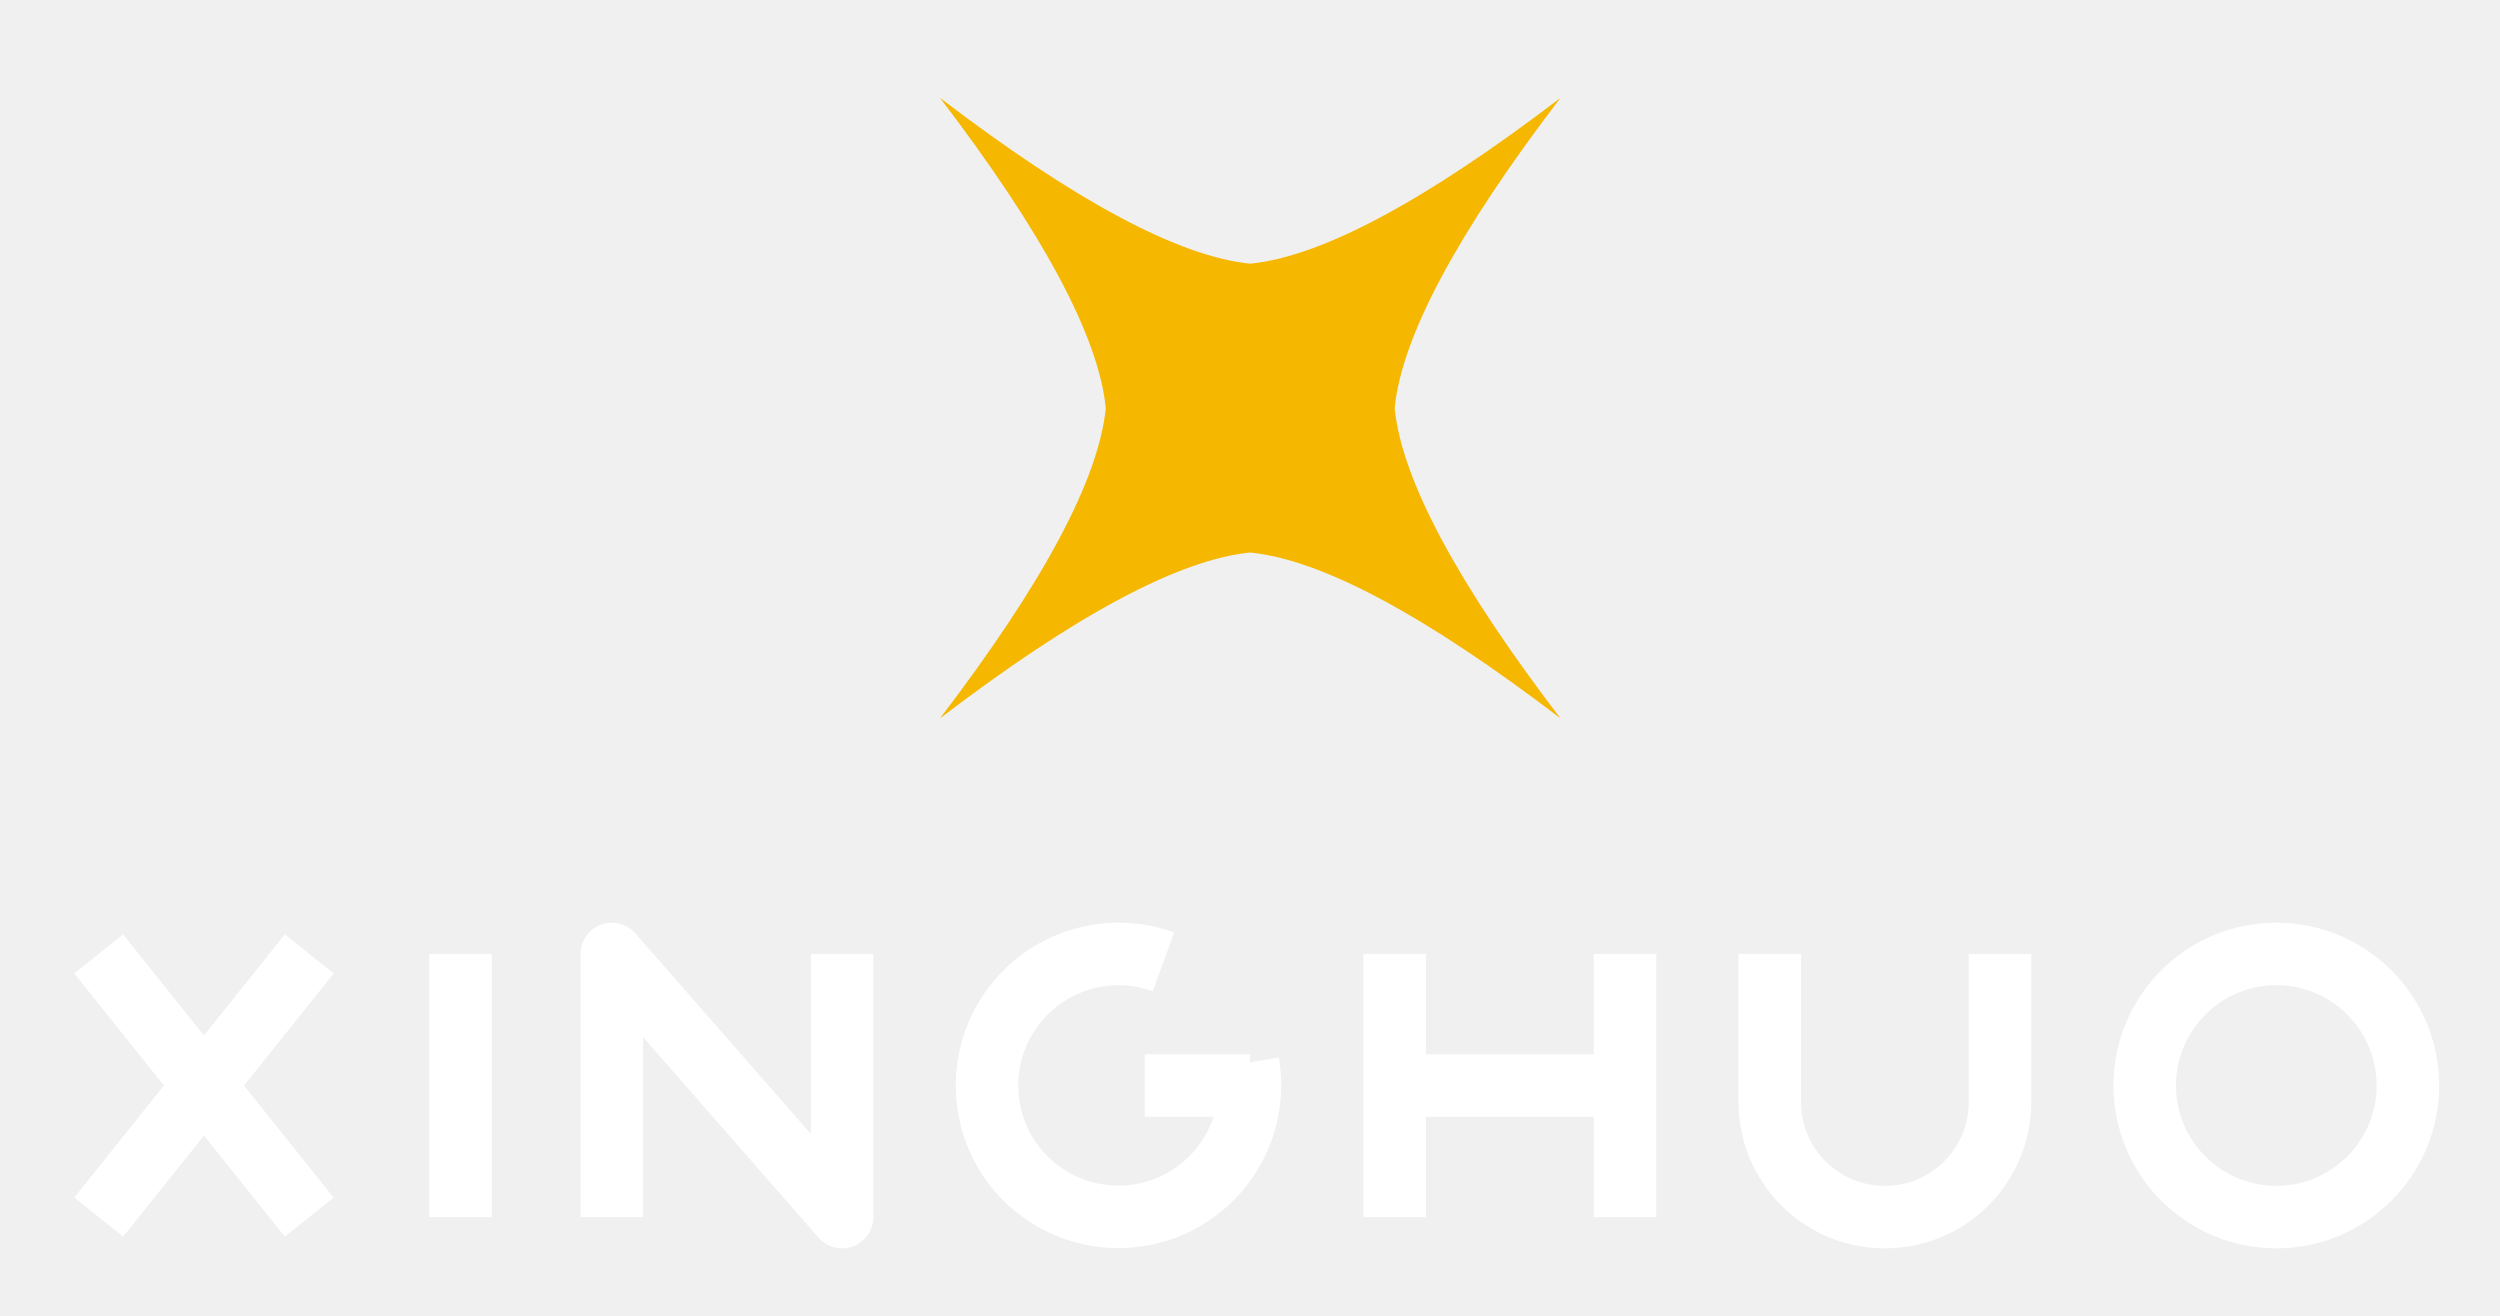
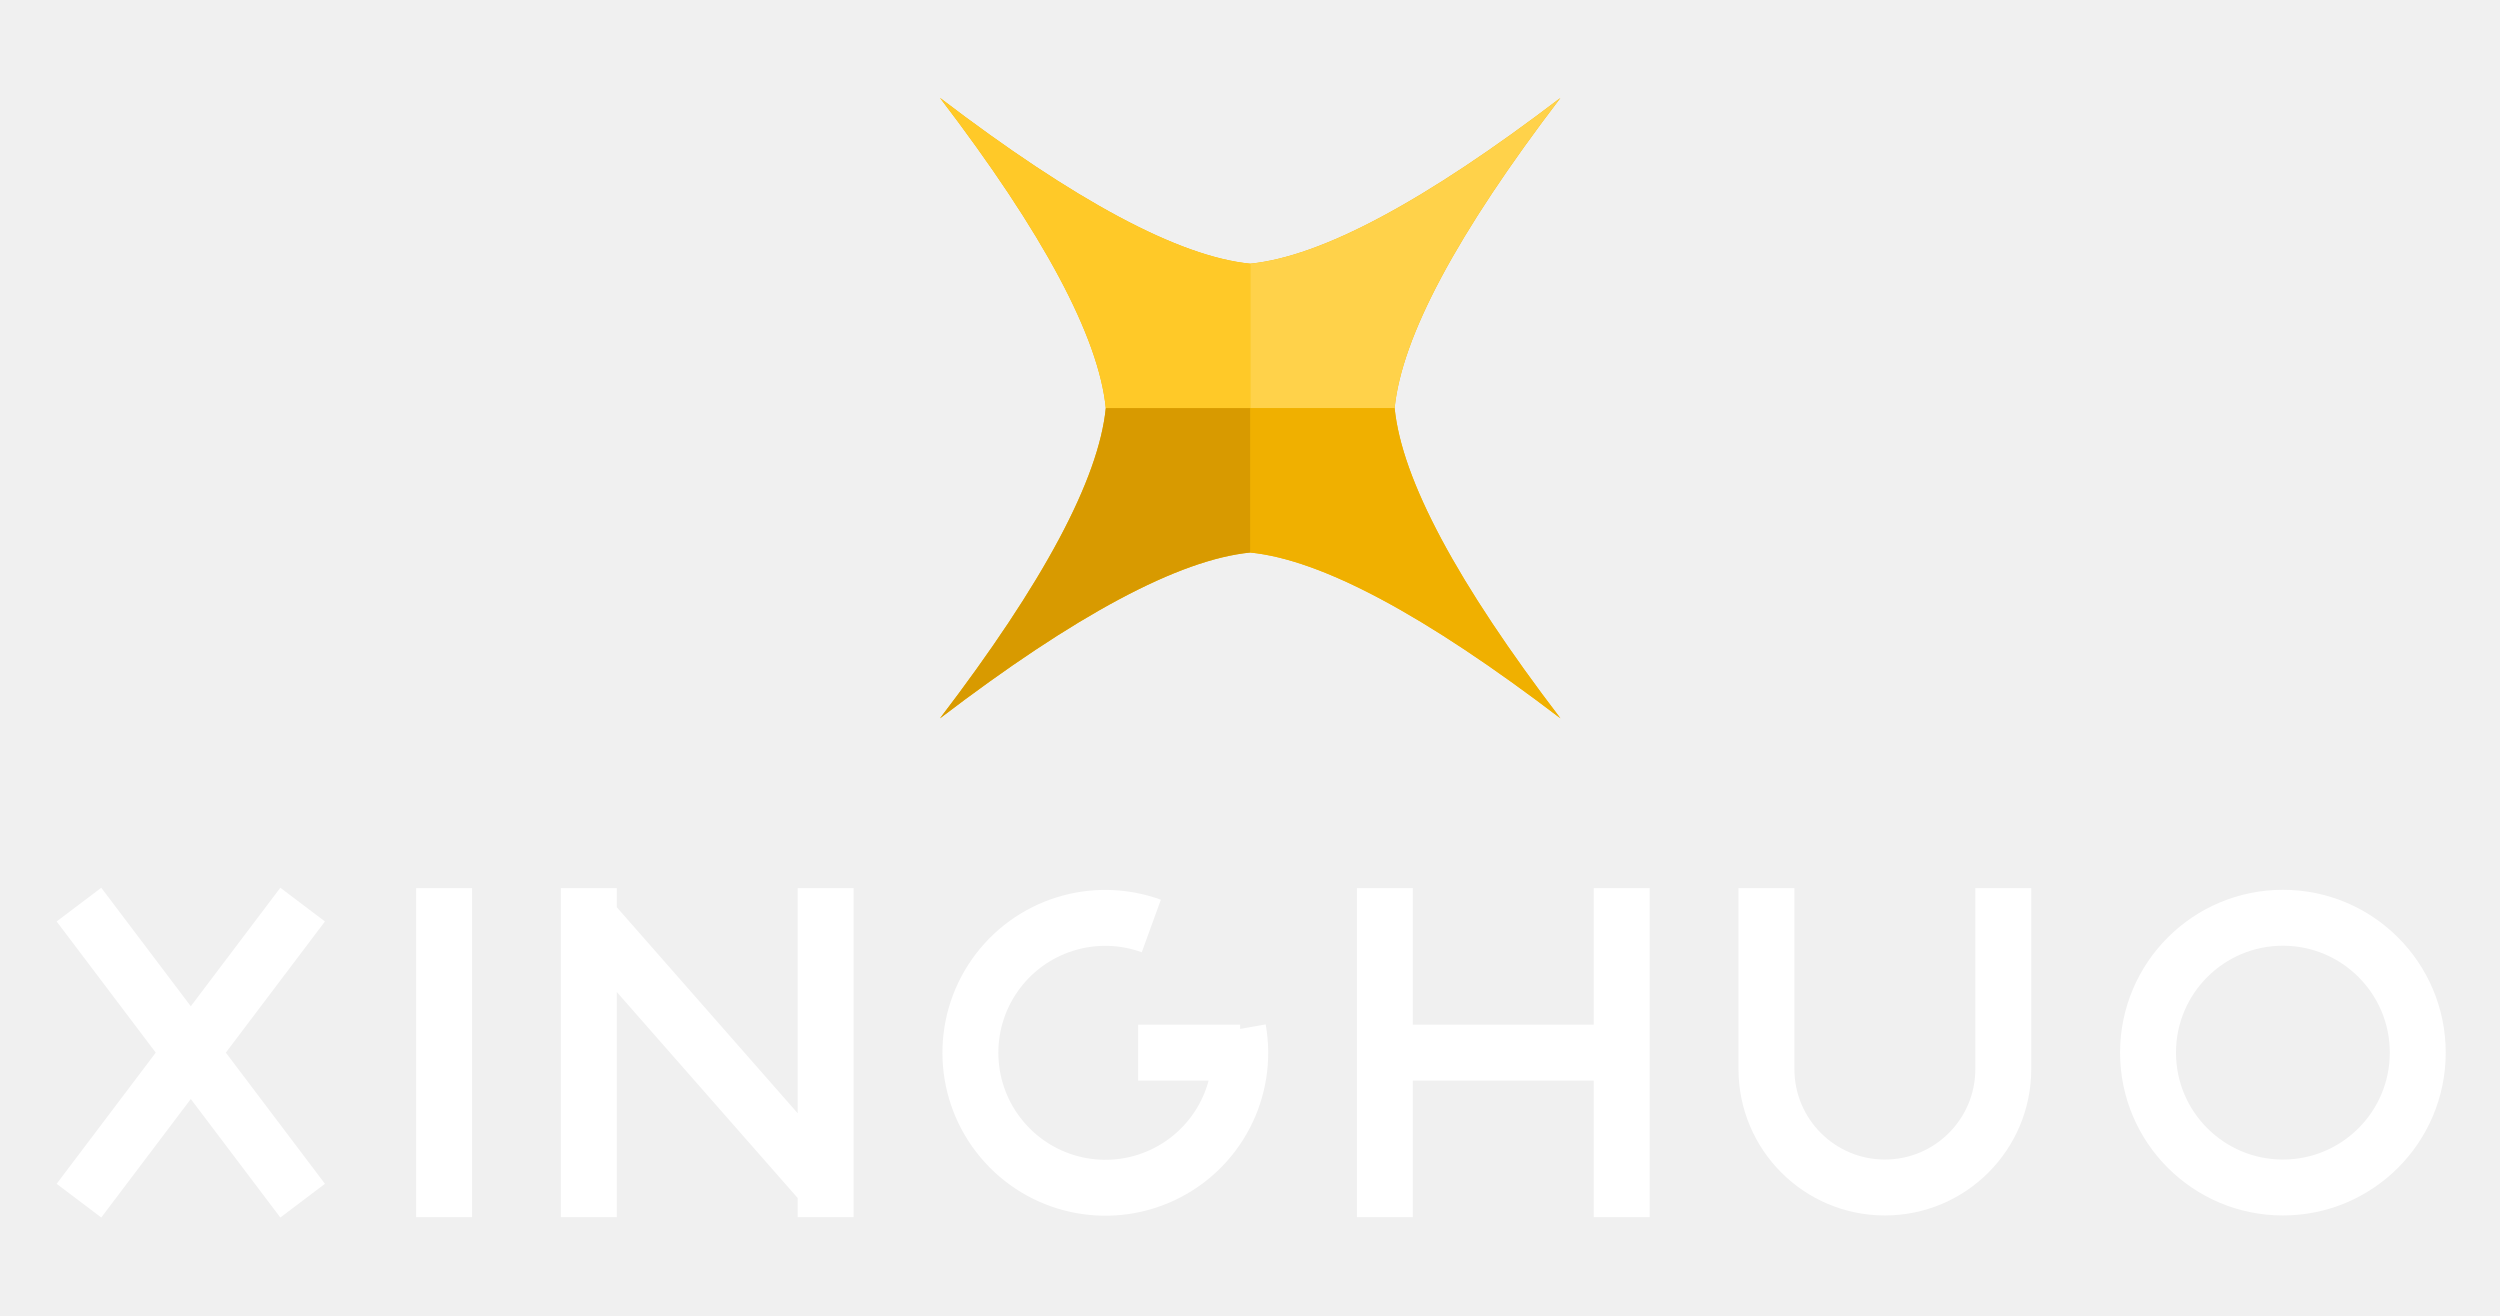
<svg xmlns="http://www.w3.org/2000/svg" viewBox="0 0 760 400" width="760" height="400" role="img" aria-labelledby="title">
-   <path fill="#F5B700" d="M244 12 Q186 88 182 128 Q186 168 244 244 Q168 186 128 182 Q88 186 12 244 Q70 168 74 128 Q70 88 12 12 Q88 70 128 74 Q168 70 244 12 Z" transform="translate(276 20) scale(0.813)" />
-   <g fill="none" stroke="#FFFFFF" stroke-width="19" stroke-linejoin="round" transform="translate(20 280)">
-     <path d="M10 10 L74 90 M74 10 L10 90" />
-     <path d="M120 10 V90" />
-     <path d="M166 90 V10 L236 90 V10" />
-     <path d="M333.7 12.4 A40 40 0 0 0 289.4 75.7 A40 40 0 0 0 359.4 43.1 M360 50 H328" />
-     <path d="M404 10 V90 M474 10 V90 M404 50 H474" />
-     <path d="M518 10 V55 A35 35 0 0 0 588 55 V10" />
-     <circle cx="672" cy="50" r="40" />
+   <g transform="translate(276 20) scale(0.813)">
+     <path fill="#F5B700" d="M244 12 Q186 88 182 128 Q186 168 244 244 Q168 186 128 182 Q88 186 12 244 Q70 168 74 128 Q70 88 12 12 Q88 70 128 74 Q168 70 244 12 Z" />
+     <path fill="#FFD24A" d="M128 128 L128 74 Q168 70 244 12 Q186 88 182 128 Z" />
+     <path fill="#FFC928" d="M128 128 L74 128 Q70 88 12 12 Q88 70 128 74 Z" />
+     <path fill="#F0B000" d="M128 128 L182 128 Q186 168 244 244 Q168 186 128 182 Z" />
+     <path fill="#D89A00" d="M128 128 L128 182 Q88 186 12 244 Q70 168 74 128 Z" />
+   </g>
+   <g fill="none" stroke="#FFFFFF" stroke-width="17" stroke-linejoin="round" transform="translate(16 270)">
+     <path d="M8 5 L76 95 M76 5 L8 95" />
+     <path d="M119 0 V100" />
+     <path d="M163 0 V100 M235 0 V100 M163 9 L235 91" />
+     <path d="M334 11.5 A41 41 0 0 0 288.6 76.4 A41 41 0 0 0 360.4 42.9 M361 50 H330" />
+     <path d="M405 0 V100 M477 0 V100 M405 50 H477" />
+     <path d="M521 0 V55 A36 36 0 0 0 593 55 V0" />
+     <circle cx="678" cy="50" r="41" />
  </g>
</svg>
